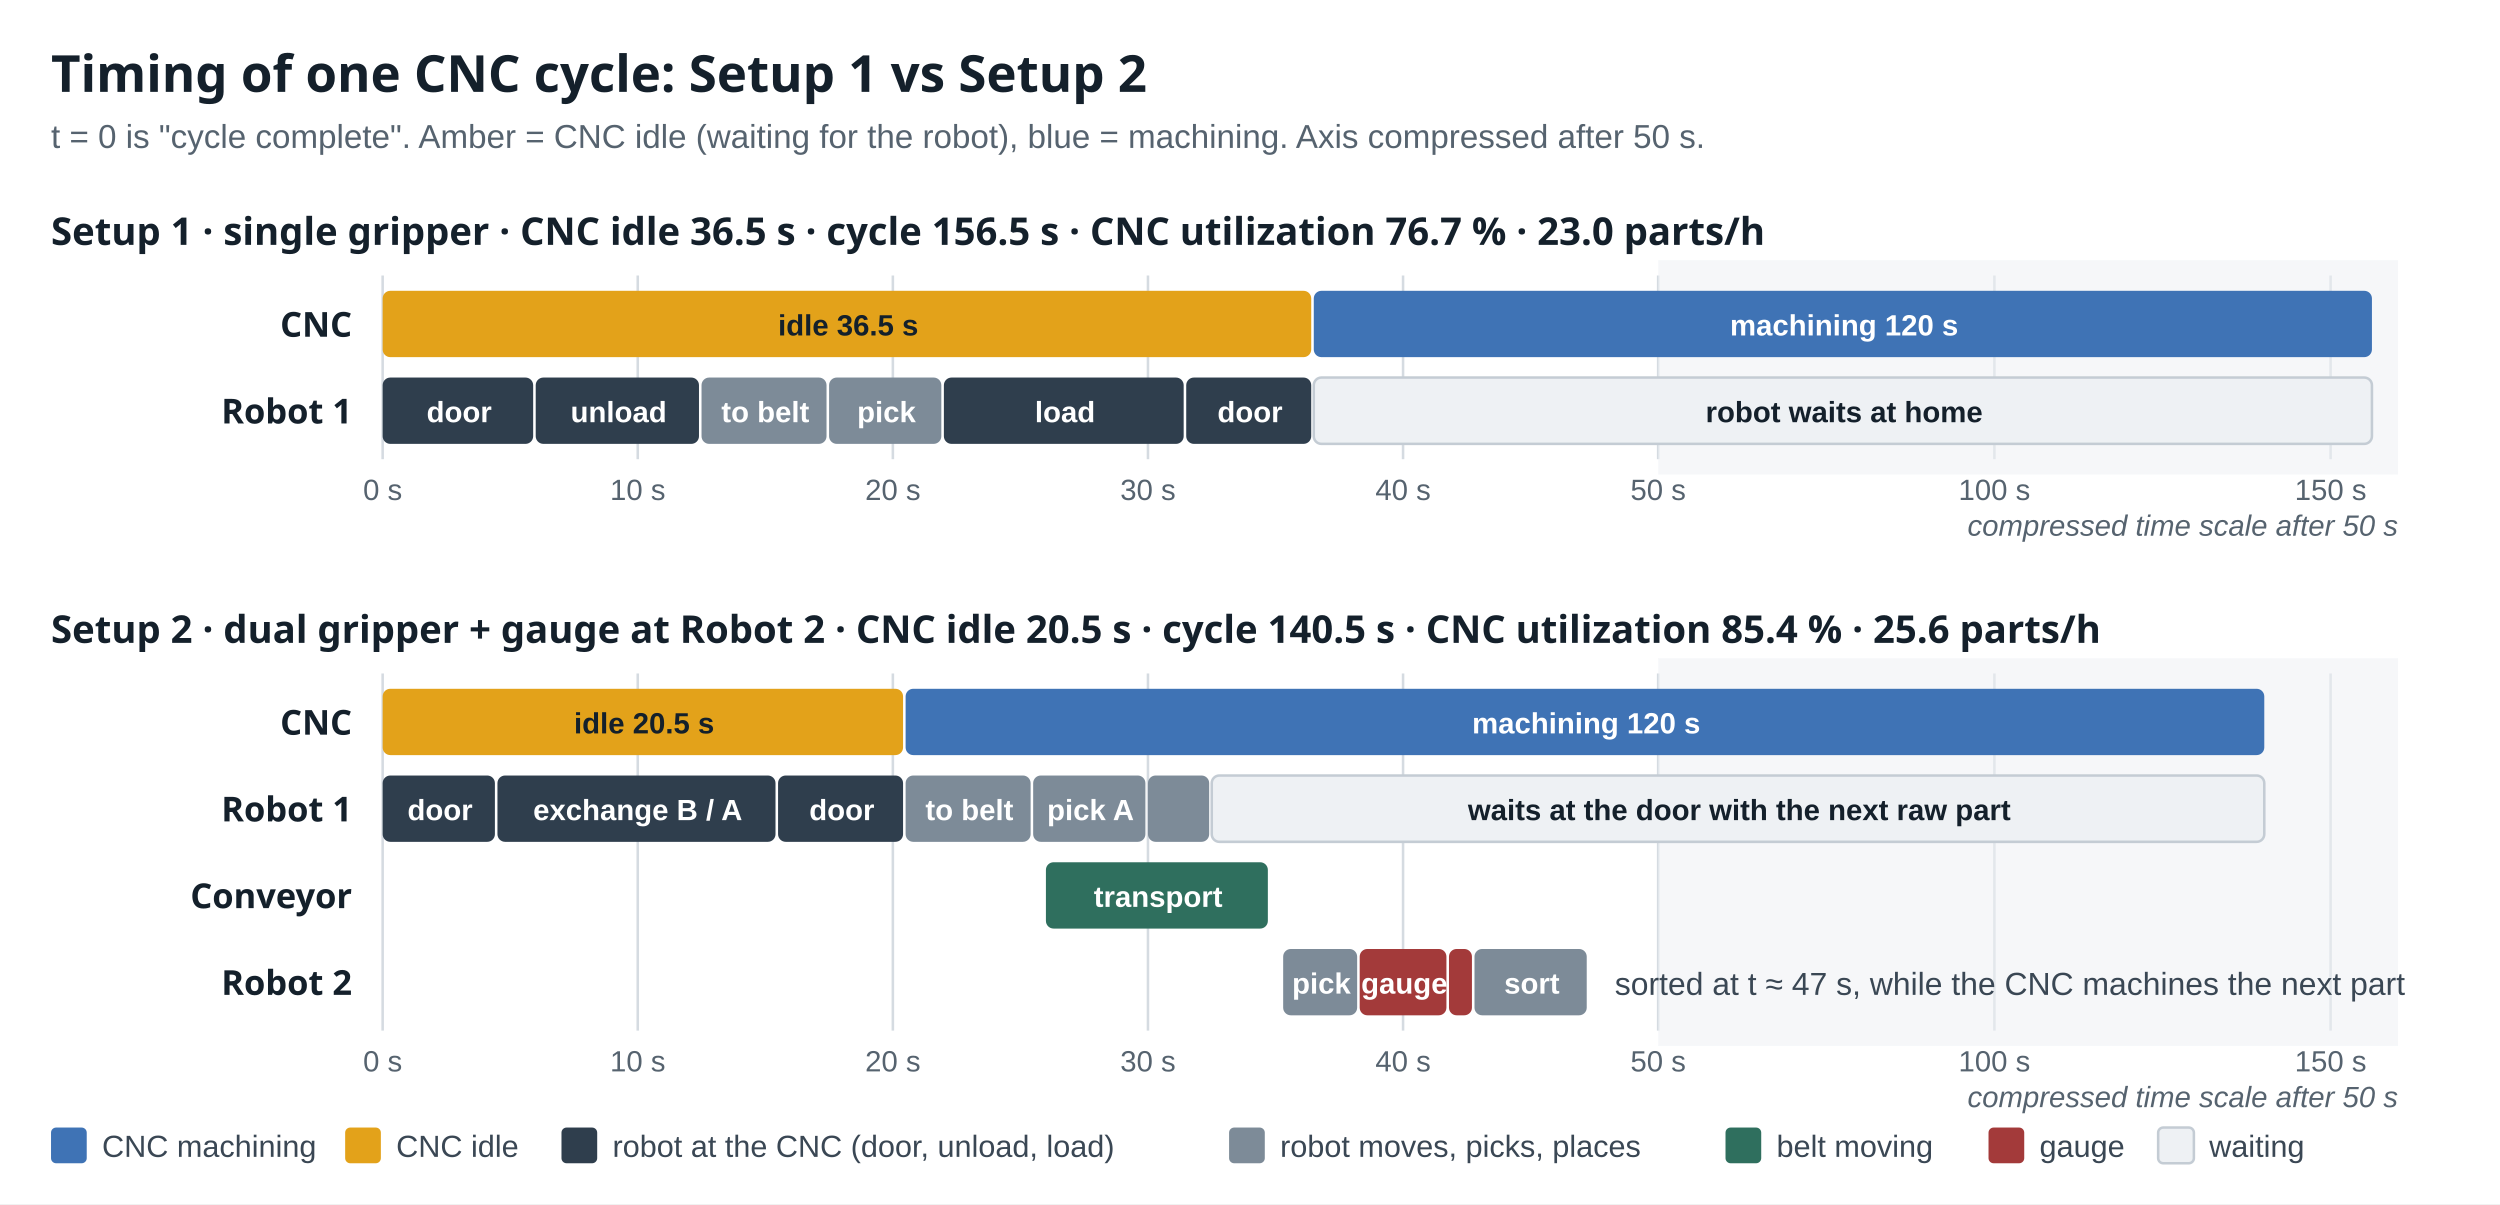
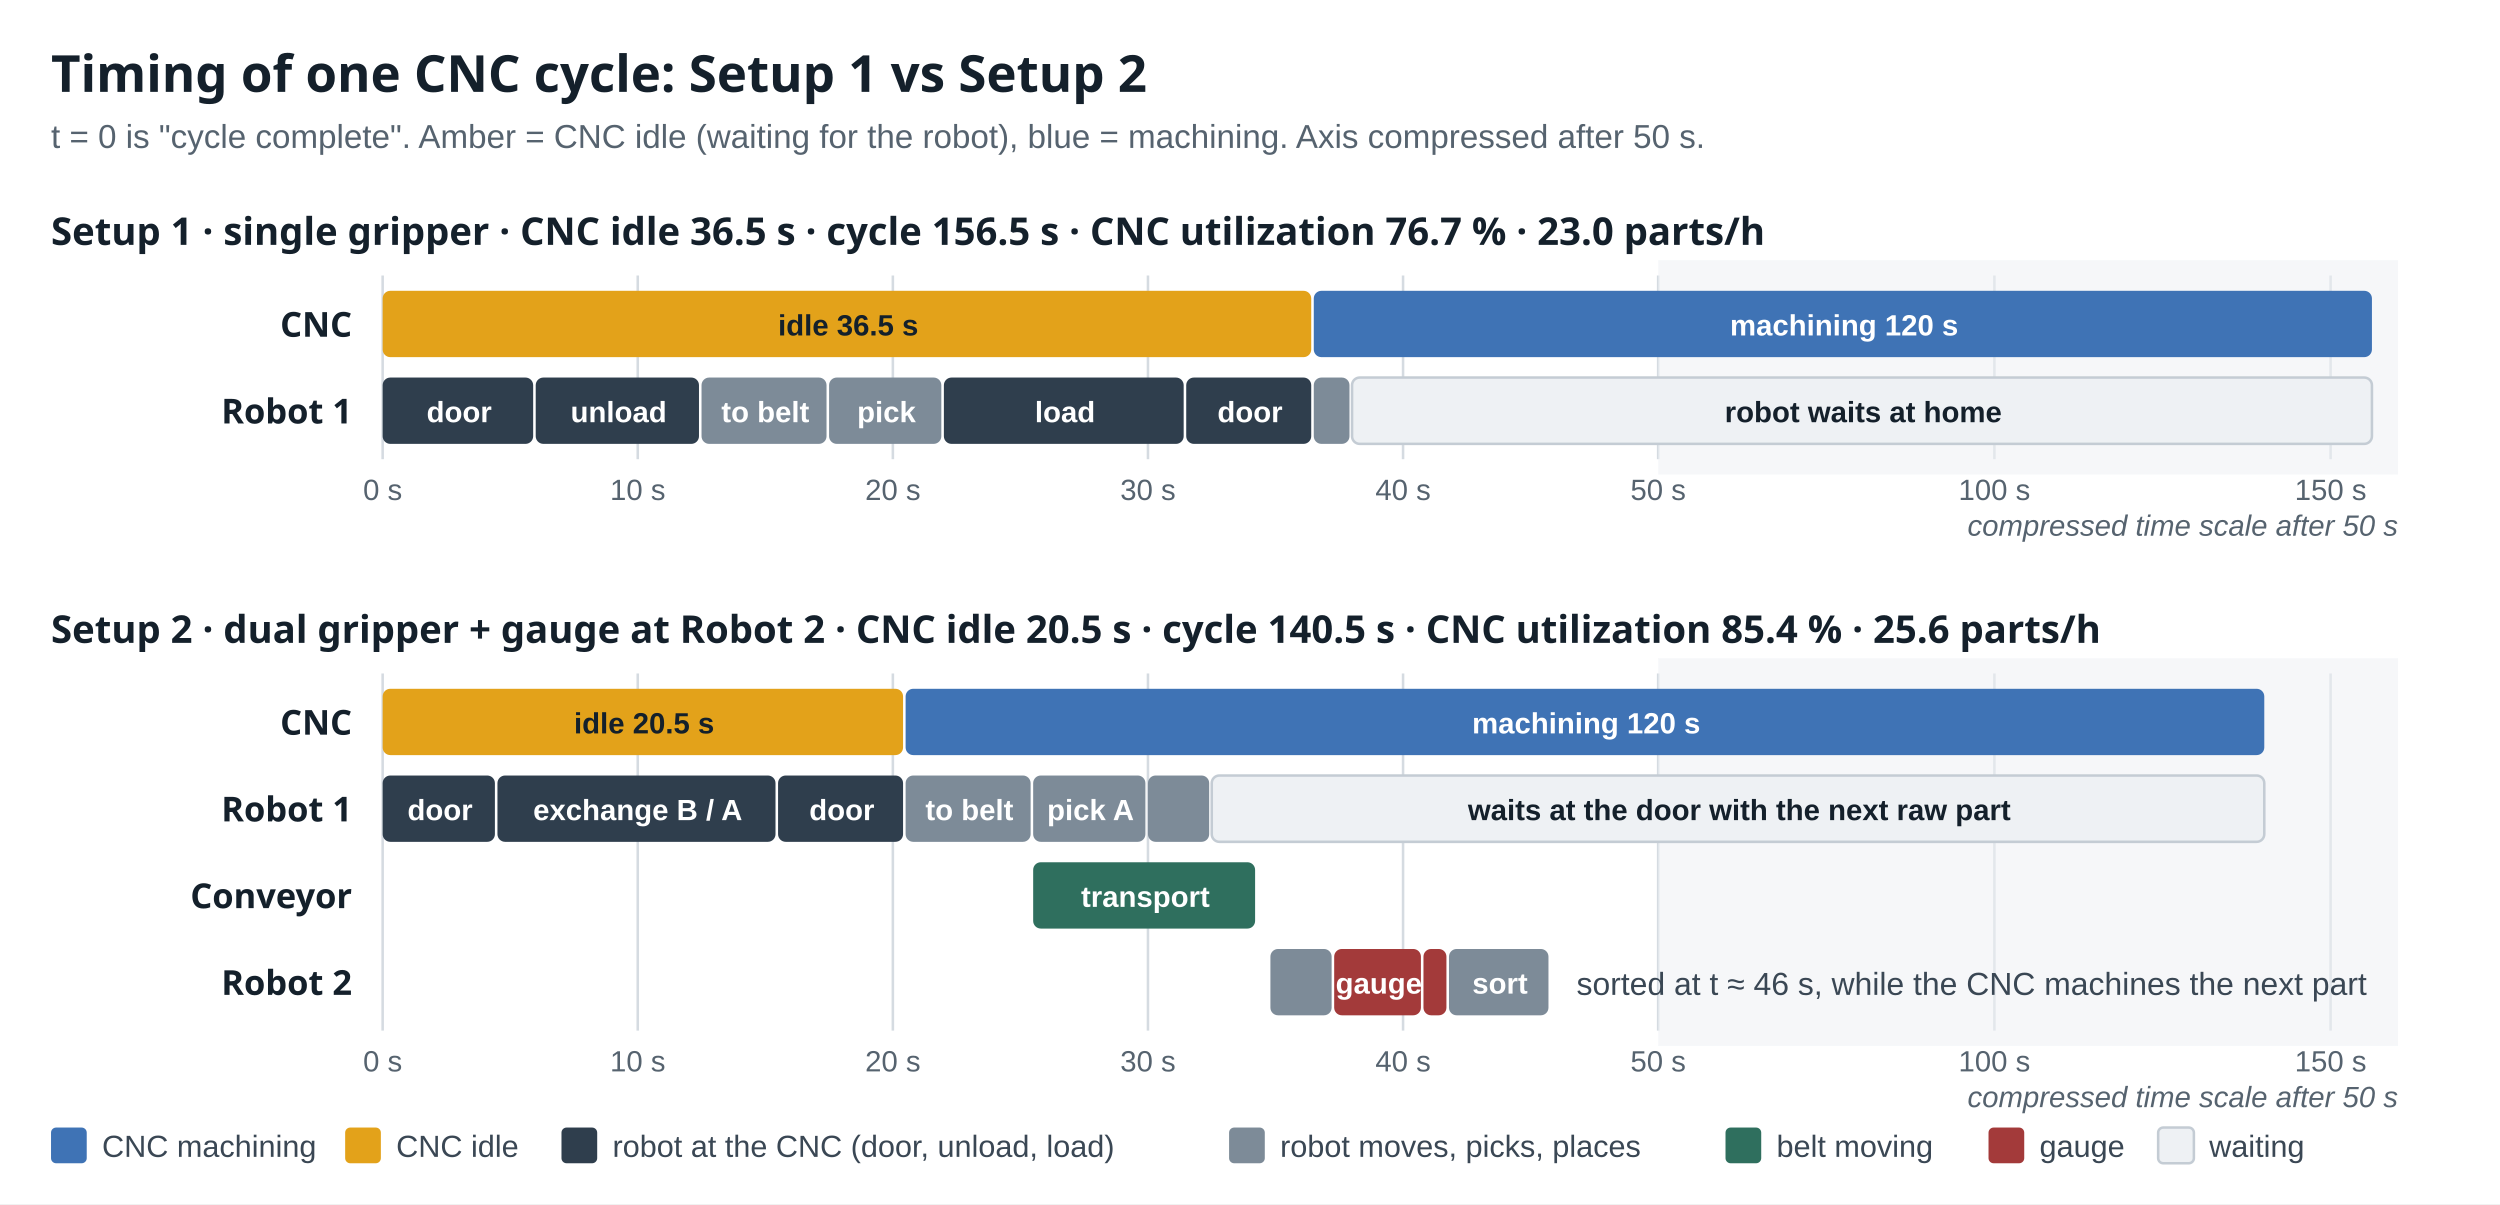
<svg xmlns="http://www.w3.org/2000/svg" class="dg-root" viewBox="0 0 980 472" width="980" height="472" font-family="'Barlow', 'Segoe UI', Arial, sans-serif" role="img" aria-label="Timing of one CNC cycle: Setup 1 vs Setup 2">
  <style>
.dg-root{font-family:'Barlow','Segoe UI',Arial,sans-serif}
.dg-bg{fill:var(--dg-bg,#ffffff)}
.dg-title{font-family:'Barlow Semi Condensed','Barlow','Segoe UI',sans-serif;font-weight:700;font-size:20px;fill:var(--dg-ink,#14202b)}
.dg-sub{font-size:13px;fill:var(--dg-muted,#56636f)}
.dg-st-rect{fill:var(--dg-st,#f2f5f8);stroke:var(--dg-line,#2f3e4d);stroke-width:1.5}
.dg-st-title{font-family:'Barlow Semi Condensed','Barlow','Segoe UI',sans-serif;font-weight:700;font-size:14.5px;fill:var(--dg-ink,#14202b);letter-spacing:.04em}
.dg-st-do{font-size:12.5px;fill:var(--dg-soft,#3a4754)}
.dg-st-chip{fill:var(--dg-line,#2f3e4d)}
.dg-st-chiptext{font-family:'IBM Plex Mono',Consolas,monospace;font-weight:600;font-size:11px;fill:var(--dg-chipink,#ffffff)}
.dg-tr{fill:none;stroke:var(--dg-arrow,#56636f);stroke-width:1.5}
.dg-head{fill:var(--dg-arrow,#56636f)}
.dg-dash{stroke-dasharray:5 4}
.dg-trk-fault .dg-tr{stroke:var(--dg-red,#c62828)} .dg-trk-fault .dg-head{fill:var(--dg-red,#c62828)}
.dg-trk-hold .dg-tr{stroke:var(--dg-amber,#b7791f)} .dg-trk-hold .dg-head{fill:var(--dg-amber,#b7791f)}
.dg-trk-ok .dg-tr{stroke:var(--dg-green,#1e7d45)} .dg-trk-ok .dg-head{fill:var(--dg-green,#1e7d45)}
.dg-guard{font-size:12.5px;fill:var(--dg-ink2,#1f2a35)}
.dg-halo{paint-order:stroke;stroke:var(--dg-bg,#ffffff);stroke-width:5px;stroke-linejoin:round}
.dg-tag{font-family:'IBM Plex Mono',Consolas,monospace;font-size:11.5px;font-weight:500;fill:var(--dg-blue,#0b5aa6)}
.dg-cp{font-weight:700;fill:var(--dg-cp,#7b3fb5)}
.dg-b{font-weight:700}
.dg-small{font-size:11.5px}
.dg-init{fill:var(--dg-line,#2f3e4d)}
.dg-k-wait .dg-st-rect{stroke-dasharray:5 3}
.dg-k-fault .dg-st-rect{fill:var(--dg-red-t,#fdeceb);stroke:var(--dg-red,#c62828)} .dg-k-fault .dg-st-chip{fill:var(--dg-red,#c62828)}
.dg-k-hold .dg-st-rect{fill:var(--dg-amber-t,#fff4de);stroke:var(--dg-amber,#b7791f)} .dg-k-hold .dg-st-chip{fill:var(--dg-amber,#b7791f)}
.dg-k-ok .dg-st-rect{fill:var(--dg-green-t,#e7f5ec);stroke:var(--dg-green,#1e7d45)} .dg-k-ok .dg-st-chip{fill:var(--dg-green,#1e7d45)}
.dg-k-warn .dg-st-rect{fill:var(--dg-amber-t,#fff4de);stroke:var(--dg-amber,#b7791f)} .dg-k-warn .dg-st-chip{fill:var(--dg-amber,#b7791f)}
.dg-k-stop .dg-st-rect{fill:var(--dg-red-t,#fdeceb);stroke:var(--dg-red,#c62828)} .dg-k-stop .dg-st-chip{fill:var(--dg-red,#c62828)}
.dg-k-op .dg-st-rect{fill:var(--dg-blue-t,#e6effa);stroke:var(--dg-blue,#0b5aa6)} .dg-k-op .dg-st-chip{fill:var(--dg-blue,#0b5aa6)}
.dg-k-check .dg-st-rect{fill:var(--dg-cp-t,#f3ecfa);stroke:var(--dg-cp,#7b3fb5)} .dg-k-check .dg-st-chip{fill:var(--dg-cp,#7b3fb5)}
.dg-band{stroke:none}
.dg-band-idle{fill:var(--dg-amber-b,#fff5e0)} .dg-band-run{fill:var(--dg-blue-b,#e9f1fb)}
.dg-band-stop{fill:var(--dg-green-b,#eaf6ee)} .dg-band-move{fill:var(--dg-gray-b,#eef1f4)}
.dg-band-label{font-family:'Barlow Semi Condensed','Barlow',sans-serif;font-weight:700;font-size:11.5px;letter-spacing:.08em;fill:var(--dg-muted,#56636f)}
.dg-band-label.idle{fill:var(--dg-amber-d,#9a6212)} .dg-band-label.run{fill:var(--dg-blue,#0b5aa6)} .dg-band-label.stop{fill:var(--dg-green,#1e7d45)}
.dg-note-rect{fill:var(--dg-note,#f6f7f9);stroke:var(--dg-rule,#c4ccd4);stroke-width:1}
.dg-note{font-size:12.5px;fill:var(--dg-soft,#3a4754)}
.dg-choice{fill:var(--dg-st,#f2f5f8);stroke:var(--dg-line,#2f3e4d);stroke-width:1.5}
.dg-choice-t{font-family:'Barlow Semi Condensed','Barlow',sans-serif;font-weight:700;font-size:13.5px;fill:var(--dg-ink,#14202b)}
.dg-node{fill:var(--dg-st,#f2f5f8);stroke:var(--dg-line,#2f3e4d);stroke-width:1.4}
.dg-node.ok{fill:var(--dg-green-t,#e7f5ec);stroke:var(--dg-green,#1e7d45)}
.dg-node.warn{fill:var(--dg-amber-t,#fff4de);stroke:var(--dg-amber,#b7791f)}
.dg-node.stop{fill:var(--dg-red-t,#fdeceb);stroke:var(--dg-red,#c62828)}
.dg-node.check{fill:var(--dg-cp-t,#f3ecfa);stroke:var(--dg-cp,#7b3fb5)}
.dg-node.op{fill:var(--dg-blue-t,#e6effa);stroke:var(--dg-blue,#0b5aa6)}
.dg-node-t{font-family:'Barlow Semi Condensed','Barlow',sans-serif;font-weight:700;font-size:14px;fill:var(--dg-ink,#14202b)}
.dg-node-s{font-size:12.5px;fill:var(--dg-soft,#3a4754)}
.dg-owner{font-family:'Barlow Semi Condensed','Barlow',sans-serif;font-weight:700;font-size:10.5px;letter-spacing:.08em;fill:#ffffff}
.dg-owner-r{fill:#2f3e4d}
.dg-owner-r.op,.dg-owner-r.light{fill:#0b5aa6} .dg-owner-r.cnc{fill:#a0521d} .dg-owner-r.conv{fill:#2f6f5e} .dg-owner-r.r2{fill:#806000}
.dg-owner-r.cam{fill:#7b3fb5} .dg-owner-r.gauge{fill:#a33a3a} .dg-owner-r.ok{fill:#1e7d45} .dg-owner-r.nok{fill:#c62828}
.dg-conn{fill:var(--dg-bg,#ffffff);stroke:var(--dg-line,#2f3e4d);stroke-width:1.5}
.dg-conn-t{font-family:'Barlow Semi Condensed','Barlow',sans-serif;font-weight:700;font-size:13px;fill:var(--dg-ink,#14202b)}
.dg-num{font-family:'Barlow Semi Condensed','Barlow',sans-serif;font-weight:700;font-size:14px;fill:var(--dg-muted,#56636f)}
.dg-active .dg-st-rect,.dg-active .dg-node,.dg-active .dg-choice{stroke:var(--dg-active,#0a66e8);stroke-width:3.2;fill:var(--dg-active-t,#dde9fc)}
.dg-active .dg-st-chip{fill:var(--dg-active,#0a66e8)}
.dg-flash .dg-tr{stroke:var(--dg-active,#0a66e8);stroke-width:3} .dg-flash .dg-head{fill:var(--dg-active,#0a66e8)}
/* layout drawing */
.ly-fence{fill:none;stroke:var(--dg-rule,#aab4be);stroke-width:1.3;stroke-dasharray:2 5}
.ly-aisle{font-family:'Barlow Semi Condensed','Barlow',sans-serif;font-weight:700;font-size:11px;letter-spacing:.14em;fill:var(--dg-muted,#56636f)}
.ly-mach{fill:var(--ly-mach,#dfe5ea);stroke:var(--dg-line,#2f3e4d);stroke-width:1.6}
.ly-mach-in{fill:var(--ly-mach-in,#eef2f5);stroke:var(--ly-rule2,#9aa6b1);stroke-width:1}
.ly-pallet{fill:var(--ly-pallet,#e9dcc6);stroke:var(--ly-pallet-s,#8a6d3b);stroke-width:1.5}
.ly-slot{fill:none;stroke:var(--ly-slot,#b39a6e);stroke-width:.9;stroke-dasharray:2 2}
.ly-part{fill:var(--ly-raw,#a9b2ba);stroke:var(--ly-raw-s,#56626c);stroke-width:1.1}
.ly-part.fin{fill:var(--ly-fin,#dfe8f0);stroke:var(--ly-fin-s,#43698c)}
.ly-part.nok{stroke:var(--dg-red,#c62828);stroke-width:2.2}
.ly-pocket{fill:none;stroke:var(--ly-fin-s,#43698c);stroke-width:.9}
.ly-belt{fill:var(--ly-belt,#39414a)}
.ly-frame{fill:var(--ly-frame,#8d98a3)}
.ly-roller{stroke:var(--ly-roller,#5b646d);stroke-width:1.1}
.ly-stop{fill:var(--dg-red,#c62828)}
.ly-robot{fill:var(--ly-robot,#2c4a66);stroke:var(--ly-robot-s,#15283a);stroke-width:1.5}
.ly-robot-t{font-family:'Barlow Semi Condensed','Barlow',sans-serif;font-weight:700;font-size:11.5px;fill:#ffffff;letter-spacing:.04em}
.ly-link{stroke:var(--ly-link,#5f7d99);stroke-width:13;stroke-linecap:round;fill:none}
.ly-link2{stroke:var(--ly-link2,#7f9ab3);stroke-width:10;stroke-linecap:round;fill:none}
.ly-joint{fill:var(--ly-joint,#243a52)}
.ly-finger{stroke:var(--ly-joint,#243a52);stroke-width:3.2;stroke-linecap:round}
.ly-door{fill:var(--ly-door,#6f8193);stroke:var(--dg-line,#2f3e4d);stroke-width:1}
.ly-track{stroke:var(--ly-rule2,#9aa6b1);stroke-width:1.1;stroke-dasharray:3 3}
.ly-handle{fill:var(--dg-line,#2f3e4d)}
.ly-label{font-family:'Barlow Semi Condensed','Barlow',sans-serif;font-weight:700;font-size:14px;fill:var(--dg-ink,#14202b);letter-spacing:.05em}
.ly-sub{font-size:11.5px;fill:var(--dg-soft,#3a4754)}
.ly-tag{font-family:'IBM Plex Mono',Consolas,monospace;font-size:11px;font-weight:600;fill:var(--dg-blue,#0b5aa6)}
.ly-tag.cam{fill:var(--dg-cp,#7b3fb5)} .ly-tag.saf{fill:var(--ly-safety,#946c00)}
.ly-sens{fill:var(--dg-bg,#ffffff);stroke:var(--dg-blue,#0b5aa6);stroke-width:1.6}
.ly-sens.safety{stroke:var(--ly-safety,#c79400)}
.ly-led{fill:var(--ly-led-off,#c3cad1)}
.ly-led.on{fill:var(--ly-led-on,#1ea453)}
.ly-led.bad{fill:var(--dg-red,#d32f2f)}
.ly-beam{stroke:var(--ly-beam,#d33b3b);stroke-width:1.1;stroke-dasharray:2 3;opacity:.8}
.ly-fov{fill:var(--ly-fov,rgba(123,63,181,.045));stroke:var(--dg-cp,#7b3fb5);stroke-width:1.3;stroke-dasharray:7 4}
.ly-roi{fill:none;stroke:var(--dg-cp,#7b3fb5);stroke-width:1.1;stroke-dasharray:2 2}
.ly-roi-t{font-family:'IBM Plex Mono',Consolas,monospace;font-size:10px;font-weight:600;fill:var(--dg-cp,#7b3fb5)}
.ly-roi-t.on-belt{fill:#d9c5f5}
.ly-cam{fill:var(--dg-cp,#7b3fb5)}
.ly-nok{fill:var(--ly-nok,#fbe3e1);stroke:var(--dg-red,#c62828);stroke-width:1.6}
.ly-nok-h{stroke:var(--dg-red,#c62828);stroke-width:.9;opacity:.35}
.ly-gauge{fill:var(--ly-gauge,#e9eef3);stroke:var(--dg-line,#2f3e4d);stroke-width:1.5}
.ly-datum{fill:var(--dg-line,#2f3e4d)}
.ly-laser{fill:var(--dg-red,#c62828)}
.ly-cab{fill:var(--ly-mach,#dfe5ea);stroke:var(--dg-line,#2f3e4d);stroke-width:1.3}
.ly-lamp-r{fill:#d32f2f} .ly-lamp-a{fill:#f2a900} .ly-lamp-g{fill:#1e9e52} .ly-lamp-b{fill:#1565c0}
.ly-lamp-off{opacity:.2}
.ly-scan{fill:var(--ly-scan,rgba(199,148,0,.09));stroke:var(--ly-safety,#c79400);stroke-width:1.1;stroke-dasharray:3 3}
.ly-flow{fill:none;stroke:#ffffff;stroke-width:1.8;opacity:.75}
.ly-note{font-size:11.5px;font-style:italic;fill:var(--dg-muted,#56636f)}
.ly-legend{font-size:12px;fill:var(--dg-soft,#3a4754)}
/* timing chart */
.gt-grid{stroke:var(--dg-rule,#d5dbe1);stroke-width:1}
.gt-axis{font-size:11.5px;fill:var(--dg-muted,#56636f)}
.gt-row{font-family:'Barlow Semi Condensed','Barlow',sans-serif;font-weight:700;font-size:13.5px;fill:var(--dg-ink,#14202b)}
.gt-bar-t{font-size:11.5px;fill:#ffffff;font-weight:600}
.gt-bar-t.dark{fill:var(--dg-ink,#14202b)}
.gt-mach{fill:#3f73b5} .gt-idle{fill:#e3a21a} .gt-door{fill:#2f3e4d} .gt-move{fill:#7d8b98} .gt-wait{fill:var(--dg-gray-b,#eef1f4);stroke:var(--dg-rule,#c4ccd4)} .gt-belt{fill:#2f6f5e} .gt-gauge{fill:#a33a3a}
.gt-kpi{font-family:'Barlow Semi Condensed','Barlow',sans-serif;font-weight:700;font-size:15px;fill:var(--dg-ink,#14202b)}
.gt-break{fill:var(--dg-bg,#ffffff);stroke:var(--dg-muted,#56636f);stroke-width:1.2}
.pill-t{font-family:'IBM Plex Mono',Consolas,monospace;font-size:10.5px;font-weight:600}
</style>
  <rect class="dg-bg" x="0" y="0" width="980" height="472" />
  <text class="dg-title" x="20" y="36">Timing of one CNC cycle: Setup 1 vs Setup 2</text>
  <text class="dg-sub" x="20" y="58">t = 0 is "cycle complete". Amber = CNC idle (waiting for the robot), blue = machining. Axis compressed after 50 s.</text>
  <line class="gt-grid" x1="150" y1="108" x2="150" y2="180" />
  <text class="gt-axis" x="150" y="196" text-anchor="middle">0 s</text>
  <line class="gt-grid" x1="250" y1="108" x2="250" y2="180" />
  <text class="gt-axis" x="250" y="196" text-anchor="middle">10 s</text>
  <line class="gt-grid" x1="350" y1="108" x2="350" y2="180" />
  <text class="gt-axis" x="350" y="196" text-anchor="middle">20 s</text>
  <line class="gt-grid" x1="450" y1="108" x2="450" y2="180" />
  <text class="gt-axis" x="450" y="196" text-anchor="middle">30 s</text>
  <line class="gt-grid" x1="550" y1="108" x2="550" y2="180" />
  <text class="gt-axis" x="550" y="196" text-anchor="middle">40 s</text>
  <line class="gt-grid" x1="650" y1="108" x2="650" y2="180" />
  <text class="gt-axis" x="650" y="196" text-anchor="middle">50 s</text>
  <line class="gt-grid" x1="781.8" y1="108" x2="781.8" y2="180" />
  <text class="gt-axis" x="781.8" y="196" text-anchor="middle">100 s</text>
  <line class="gt-grid" x1="913.6" y1="108" x2="913.6" y2="180" />
  <text class="gt-axis" x="913.6" y="196" text-anchor="middle">150 s</text>
  <rect x="650" y="102" width="290" height="84" fill="var(--dg-gray-b,#eef1f4)" opacity=".55" />
  <text class="ly-note" x="940" y="210" text-anchor="end">compressed time scale after 50 s</text>
  <line class="gt-grid" x1="150" y1="264" x2="150" y2="404" />
  <text class="gt-axis" x="150" y="420" text-anchor="middle">0 s</text>
  <line class="gt-grid" x1="250" y1="264" x2="250" y2="404" />
  <text class="gt-axis" x="250" y="420" text-anchor="middle">10 s</text>
  <line class="gt-grid" x1="350" y1="264" x2="350" y2="404" />
  <text class="gt-axis" x="350" y="420" text-anchor="middle">20 s</text>
  <line class="gt-grid" x1="450" y1="264" x2="450" y2="404" />
  <text class="gt-axis" x="450" y="420" text-anchor="middle">30 s</text>
  <line class="gt-grid" x1="550" y1="264" x2="550" y2="404" />
  <text class="gt-axis" x="550" y="420" text-anchor="middle">40 s</text>
  <line class="gt-grid" x1="650" y1="264" x2="650" y2="404" />
  <text class="gt-axis" x="650" y="420" text-anchor="middle">50 s</text>
  <line class="gt-grid" x1="781.8" y1="264" x2="781.8" y2="404" />
  <text class="gt-axis" x="781.8" y="420" text-anchor="middle">100 s</text>
  <line class="gt-grid" x1="913.6" y1="264" x2="913.6" y2="404" />
  <text class="gt-axis" x="913.6" y="420" text-anchor="middle">150 s</text>
  <rect x="650" y="258" width="290" height="152" fill="var(--dg-gray-b,#eef1f4)" opacity=".55" />
  <text class="ly-note" x="940" y="434" text-anchor="end">compressed time scale after 50 s</text>
  <text class="gt-kpi" x="20" y="96">Setup 1 · single gripper · CNC idle 36.5 s · cycle 156.5 s · CNC utilization 76.7 % · 23.0 parts/h</text>
  <text class="gt-row" x="138" y="132" text-anchor="end">CNC</text>
  <text class="gt-row" x="138" y="166" text-anchor="end">Robot 1</text>
  <rect class="gt-idle" x="150" y="114" width="364" height="26" rx="3" />
  <text class="gt-bar-t dark" x="332.5" y="131.5" text-anchor="middle">idle 36.5 s</text>
  <rect class="gt-mach" x="515" y="114" width="414.8" height="26" rx="3" />
  <text class="gt-bar-t" x="722.9" y="131.5" text-anchor="middle">machining 120 s</text>
  <rect class="gt-door" x="150" y="148" width="59" height="26" rx="3" />
  <text class="gt-bar-t" x="180" y="165.5" text-anchor="middle">door</text>
  <rect class="gt-door" x="210" y="148" width="64" height="26" rx="3" />
  <text class="gt-bar-t" x="242.5" y="165.5" text-anchor="middle">unload</text>
  <rect class="gt-move" x="275" y="148" width="49" height="26" rx="3" />
  <text class="gt-bar-t" x="300" y="165.5" text-anchor="middle">to belt</text>
  <rect class="gt-move" x="325" y="148" width="44" height="26" rx="3" />
  <text class="gt-bar-t" x="347.5" y="165.5" text-anchor="middle">pick</text>
  <rect class="gt-door" x="370" y="148" width="94" height="26" rx="3" />
  <text class="gt-bar-t" x="417.5" y="165.5" text-anchor="middle">load</text>
  <rect class="gt-door" x="465" y="148" width="49" height="26" rx="3" />
  <text class="gt-bar-t" x="490" y="165.5" text-anchor="middle">door</text>
-   <rect class="gt-wait" x="515" y="148" width="414.8" height="26" rx="3" />
-   <text class="gt-bar-t dark" x="722.9" y="165.5" text-anchor="middle">robot waits at home</text>
+   <rect class="gt-move" x="515" y="148" width="14" height="26" rx="3" />
+   <rect class="gt-wait" x="530" y="148" width="399.8" height="26" rx="3" />
+   <text class="gt-bar-t dark" x="730.4" y="165.5" text-anchor="middle">robot waits at home</text>
  <text class="gt-kpi" x="20" y="252">Setup 2 · dual gripper + gauge at Robot 2 · CNC idle 20.5 s · cycle 140.5 s · CNC utilization 85.4 % · 25.6 parts/h</text>
  <text class="gt-row" x="138" y="288" text-anchor="end">CNC</text>
  <text class="gt-row" x="138" y="322" text-anchor="end">Robot 1</text>
  <text class="gt-row" x="138" y="356" text-anchor="end">Conveyor</text>
  <text class="gt-row" x="138" y="390" text-anchor="end">Robot 2</text>
  <rect class="gt-idle" x="150" y="270" width="204" height="26" rx="3" />
  <text class="gt-bar-t dark" x="252.5" y="287.5" text-anchor="middle">idle 20.5 s</text>
  <rect class="gt-mach" x="355" y="270" width="532.6" height="26" rx="3" />
  <text class="gt-bar-t" x="621.8" y="287.5" text-anchor="middle">machining 120 s</text>
  <rect class="gt-door" x="150" y="304" width="44" height="26" rx="3" />
  <text class="gt-bar-t" x="172.5" y="321.5" text-anchor="middle">door</text>
  <rect class="gt-door" x="195" y="304" width="109" height="26" rx="3" />
  <text class="gt-bar-t" x="250" y="321.5" text-anchor="middle">exchange B / A</text>
  <rect class="gt-door" x="305" y="304" width="49" height="26" rx="3" />
  <text class="gt-bar-t" x="330" y="321.5" text-anchor="middle">door</text>
  <rect class="gt-move" x="355" y="304" width="49" height="26" rx="3" />
  <text class="gt-bar-t" x="380" y="321.5" text-anchor="middle">to belt</text>
  <rect class="gt-move" x="405" y="304" width="44" height="26" rx="3" />
  <text class="gt-bar-t" x="427.5" y="321.5" text-anchor="middle">pick A</text>
  <rect class="gt-move" x="450" y="304" width="24" height="26" rx="3" />
  <rect class="gt-wait" x="475" y="304" width="412.6" height="26" rx="3" />
  <text class="gt-bar-t dark" x="681.8" y="321.5" text-anchor="middle">waits at the door with the next raw part</text>
-   <rect class="gt-belt" x="410" y="338" width="87" height="26" rx="3" />
-   <text class="gt-bar-t" x="454" y="355.5" text-anchor="middle">transport</text>
-   <rect class="gt-move" x="503" y="372" width="29" height="26" rx="3" />
-   <text class="gt-bar-t" x="518" y="389.5" text-anchor="middle">pick</text>
-   <rect class="gt-gauge" x="533" y="372" width="34" height="26" rx="3" />
-   <text class="gt-bar-t" x="550.5" y="389.5" text-anchor="middle">gauge</text>
-   <rect class="gt-gauge" x="568" y="372" width="9" height="26" rx="3" />
-   <rect class="gt-move" x="578" y="372" width="44" height="26" rx="3" />
-   <text class="gt-bar-t" x="600.5" y="389.5" text-anchor="middle">sort</text>
-   <text class="dg-note" x="633" y="390">sorted at t ≈ 47 s, while the CNC machines the next part</text>
+   <rect class="gt-belt" x="405" y="338" width="87" height="26" rx="3" />
+   <text class="gt-bar-t" x="449" y="355.5" text-anchor="middle">transport</text>
+   <rect class="gt-move" x="498" y="372" width="24" height="26" rx="3" />
+   <rect class="gt-gauge" x="523" y="372" width="34" height="26" rx="3" />
+   <text class="gt-bar-t" x="540.5" y="389.5" text-anchor="middle">gauge</text>
+   <rect class="gt-gauge" x="558" y="372" width="9" height="26" rx="3" />
+   <rect class="gt-move" x="568" y="372" width="39" height="26" rx="3" />
+   <text class="gt-bar-t" x="588" y="389.5" text-anchor="middle">sort</text>
+   <text class="dg-note" x="618" y="390">sorted at t ≈ 46 s, while the CNC machines the next part</text>
  <rect class="gt-mach" x="20" y="442" width="14" height="14" rx="2" />
  <text class="ly-legend" x="40" y="453.5">CNC machining</text>
  <rect class="gt-idle" x="135.3" y="442" width="14" height="14" rx="2" />
  <text class="ly-legend" x="155.3" y="453.5">CNC idle</text>
  <rect class="gt-door" x="220.1" y="442" width="14" height="14" rx="2" />
  <text class="ly-legend" x="240.1" y="453.5">robot at the CNC (door, unload, load)</text>
  <rect class="gt-move" x="481.8" y="442" width="14" height="14" rx="2" />
  <text class="ly-legend" x="501.8" y="453.5">robot moves, picks, places</text>
  <rect class="gt-belt" x="676.4" y="442" width="14" height="14" rx="2" />
  <text class="ly-legend" x="696.4" y="453.5">belt moving</text>
  <rect class="gt-gauge" x="779.5" y="442" width="14" height="14" rx="2" />
  <text class="ly-legend" x="799.5" y="453.5">gauge</text>
  <rect class="gt-wait" x="846" y="442" width="14" height="14" rx="2" />
  <text class="ly-legend" x="866" y="453.5">waiting</text>
</svg>
